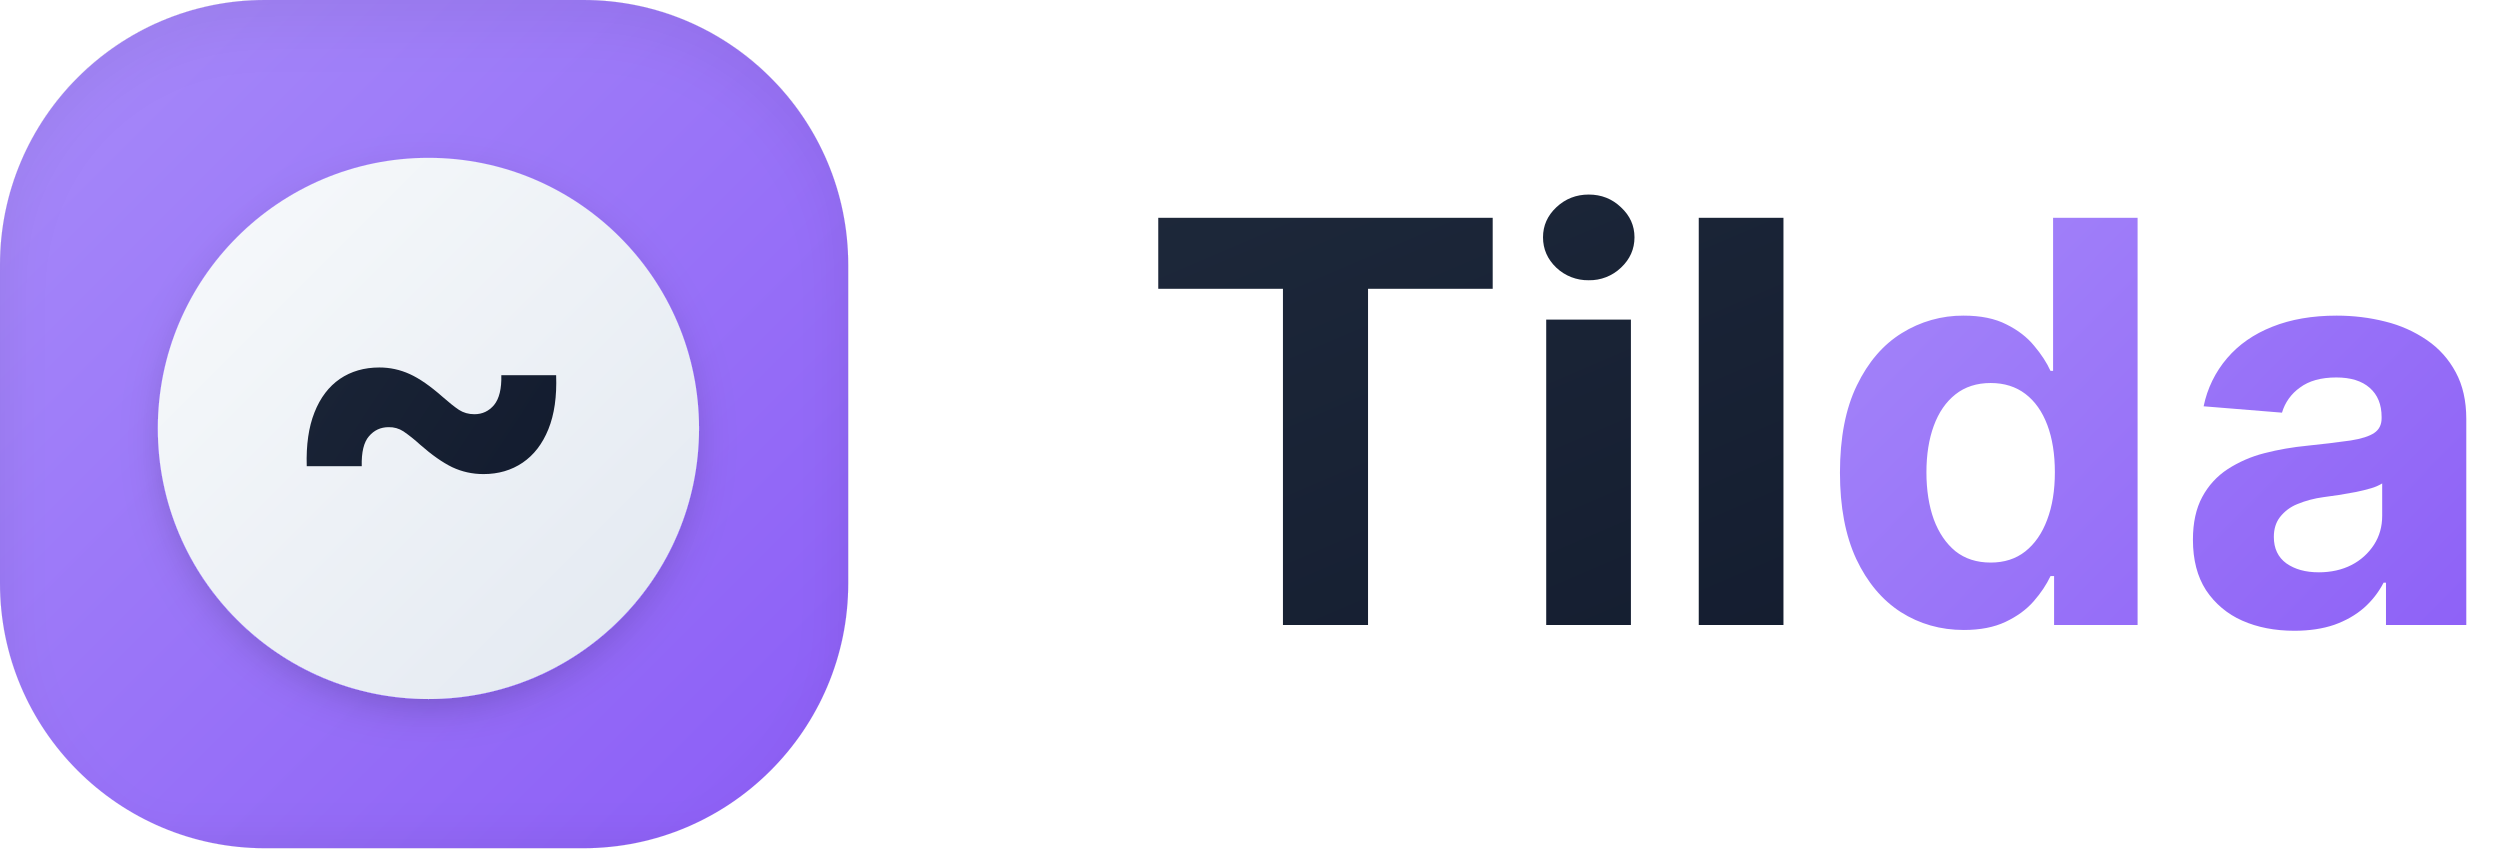
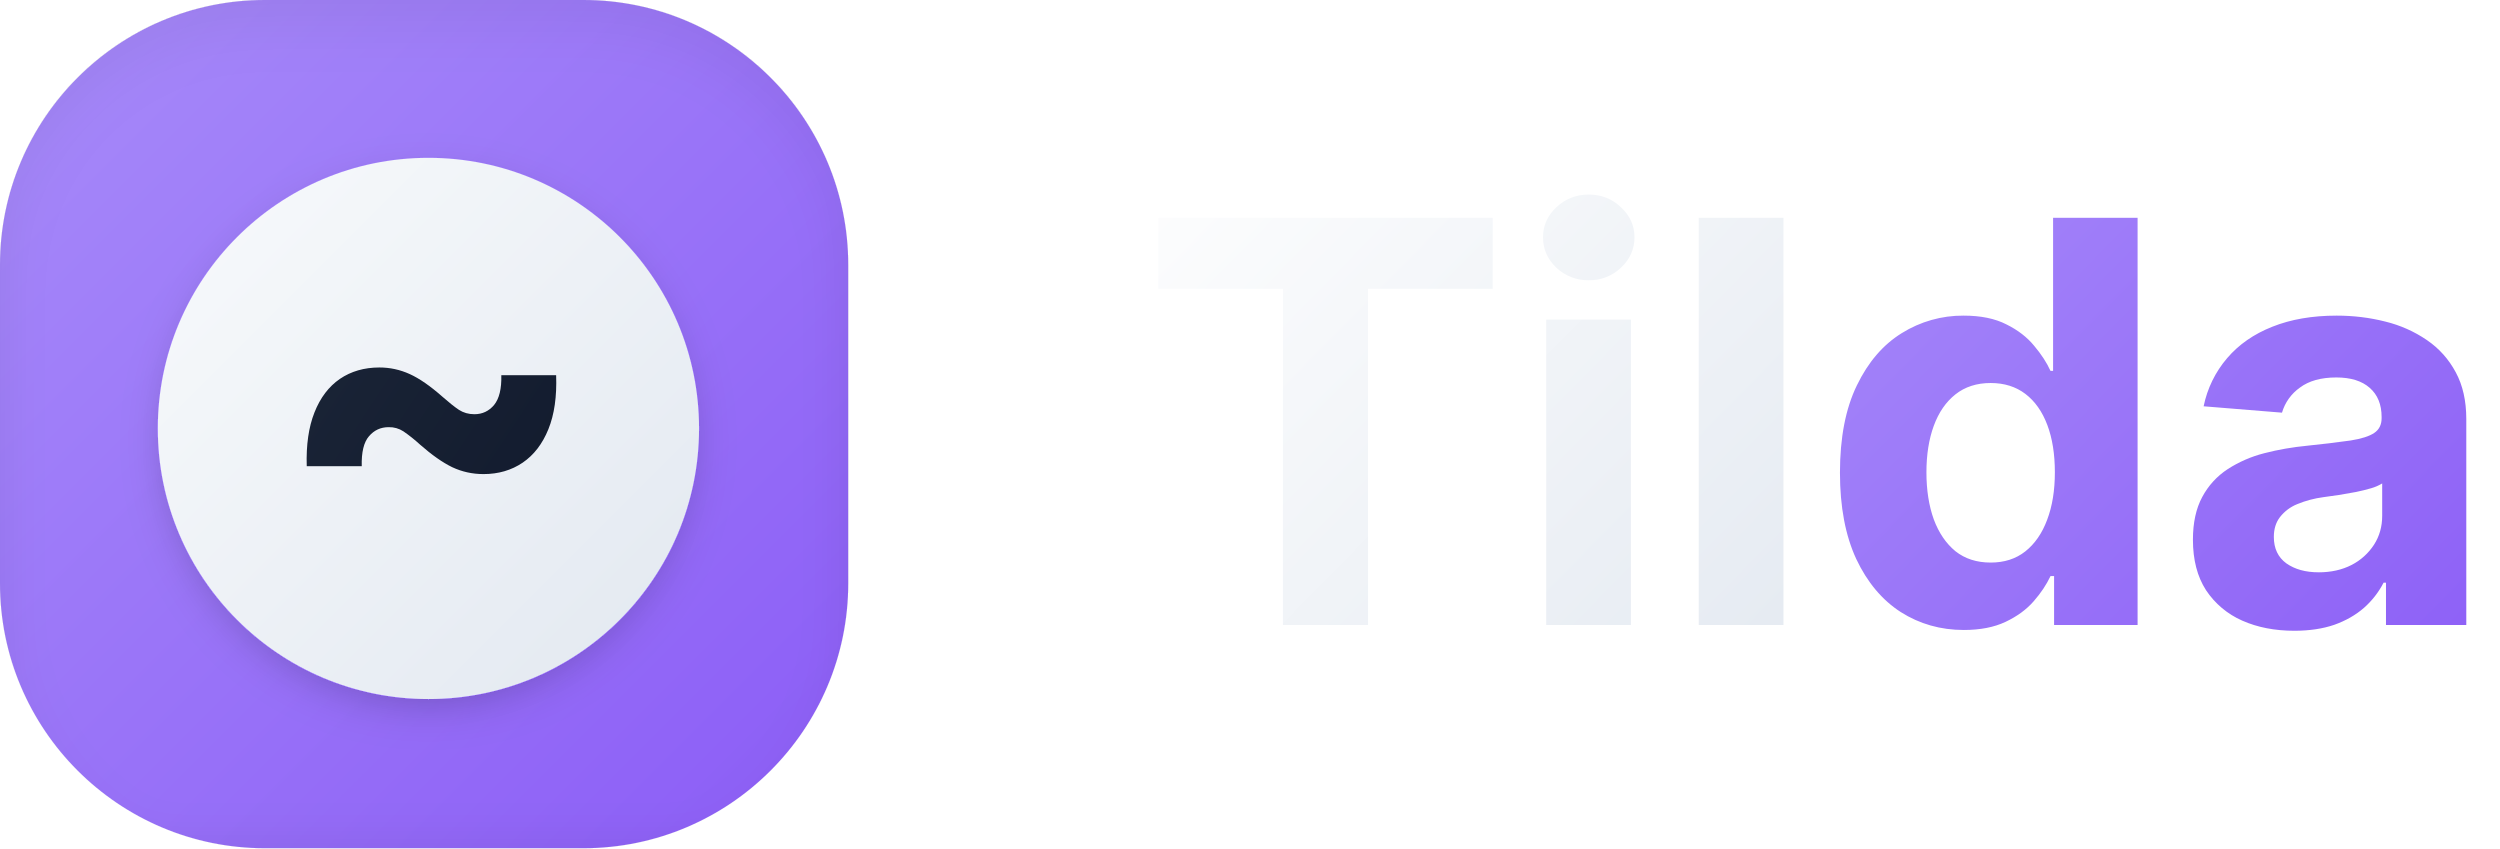
<svg xmlns="http://www.w3.org/2000/svg" width="112" height="38" fill="none" viewBox="0 0 112 38">
  <g filter="url(#a)">
    <rect width="38" height="38" fill="url(#b)" rx="11.875" />
  </g>
  <g filter="url(#c)">
    <circle cx="19.194" cy="19.194" r="12.123" fill="url(#d)" />
  </g>
-   <path fill="url(#e)" d="M13.742 20.885c-.03-.95.086-1.753.347-2.41.261-.659.64-1.158 1.137-1.5.503-.341 1.093-.512 1.77-.512.473 0 .925.098 1.357.294.432.195.921.534 1.469 1.017.291.256.537.452.738.587.201.13.432.196.693.196.357 0 .65-.138.882-.414.23-.282.339-.726.324-1.334h2.456c.035.955-.08 1.76-.347 2.419-.266.657-.65 1.157-1.153 1.499-.502.341-1.087.512-1.755.512-.497 0-.964-.103-1.401-.309-.432-.21-.912-.547-1.439-1.01a6.846 6.846 0 0 0-.746-.595 1.156 1.156 0 0 0-.663-.188c-.356 0-.65.136-.881.407-.231.266-.34.713-.324 1.341h-2.464Z" />
+   <path fill="url(#e)" d="M13.742 20.885c-.03-.95.086-1.753.347-2.41.261-.659.64-1.158 1.137-1.5.503-.341 1.093-.512 1.77-.512.473 0 .925.098 1.357.294.432.195.922.534 1.469 1.017.291.256.537.452.738.587.201.13.432.196.693.196.357 0 .65-.138.882-.414.23-.282.339-.726.324-1.334h2.456c.035.955-.08 1.76-.347 2.419-.266.657-.65 1.157-1.152 1.499-.503.341-1.088.512-1.756.512-.497 0-.964-.103-1.401-.309-.432-.21-.912-.547-1.439-1.01a6.857 6.857 0 0 0-.746-.595 1.156 1.156 0 0 0-.663-.188c-.356 0-.65.136-.881.407-.231.266-.34.713-.324 1.341h-2.464Z" />
  <path fill="url(#f)" d="M51.89 12.938v-3.18h14.983v3.18h-5.585V28h-3.812V12.938H51.89ZM69.27 28V14.318h3.795V28H69.27Zm1.906-15.445a2.061 2.061 0 0 1-1.452-.562c-.398-.38-.597-.834-.597-1.362 0-.523.2-.971.597-1.345.404-.38.888-.57 1.452-.57s1.045.19 1.443.57c.404.374.606.822.606 1.345 0 .528-.202.982-.606 1.362a2.03 2.03 0 0 1-1.443.562Zm8.723-2.797V28h-3.795V9.758h3.795Z" />
  <path fill="url(#g)" d="M87.979 28.223c-1.04 0-1.98-.267-2.824-.802-.837-.54-1.502-1.333-1.995-2.378-.487-1.051-.73-2.34-.73-3.866 0-1.568.252-2.871.757-3.91.505-1.046 1.176-1.826 2.013-2.343a5.158 5.158 0 0 1 2.77-.784c.766 0 1.404.13 1.915.392.517.255.932.576 1.247.962.32.38.564.754.73 1.122h.116V9.758h3.786V28h-3.741v-2.191h-.16c-.179.38-.43.757-.757 1.131-.321.368-.74.674-1.256.918-.511.243-1.135.365-1.871.365Zm1.203-3.02c.611 0 1.128-.166 1.55-.499.427-.338.754-.81.98-1.416.23-.606.346-1.315.346-2.129 0-.813-.112-1.52-.338-2.12-.226-.6-.552-1.063-.98-1.39-.427-.326-.947-.49-1.558-.49-.624 0-1.15.17-1.577.508-.428.339-.751.808-.971 1.408-.22.6-.33 1.294-.33 2.084 0 .796.11 1.5.33 2.111.226.606.55 1.08.97 1.425.428.339.954.508 1.578.508Zm13.603 3.055c-.873 0-1.651-.151-2.333-.454a3.755 3.755 0 0 1-1.622-1.363c-.391-.605-.587-1.36-.587-2.262 0-.76.139-1.399.418-1.915a3.39 3.39 0 0 1 1.14-1.247 5.535 5.535 0 0 1 1.639-.713c.618-.16 1.265-.273 1.942-.338a49.17 49.17 0 0 0 1.924-.232c.487-.077.84-.19 1.06-.339.22-.148.33-.368.33-.659v-.053c0-.564-.179-1-.535-1.31-.35-.308-.849-.463-1.496-.463-.683 0-1.227.152-1.63.455a2.091 2.091 0 0 0-.802 1.122l-3.51-.285a4.768 4.768 0 0 1 1.052-2.156c.522-.611 1.196-1.08 2.022-1.407.831-.333 1.793-.499 2.886-.499.76 0 1.487.09 2.182.267a5.7 5.7 0 0 1 1.861.829c.547.374.977.855 1.292 1.443.315.582.472 1.28.472 2.093V28h-3.598v-1.897h-.107a3.87 3.87 0 0 1-.882 1.131c-.368.32-.811.573-1.327.757-.517.178-1.114.267-1.791.267Zm1.087-2.618c.558 0 1.051-.11 1.479-.33a2.618 2.618 0 0 0 1.006-.909c.244-.38.365-.81.365-1.291v-1.452a2.016 2.016 0 0 1-.49.214 8.86 8.86 0 0 1-.685.169 42.41 42.41 0 0 1-.766.134 93.53 93.53 0 0 0-.695.098 4.69 4.69 0 0 0-1.167.311 1.862 1.862 0 0 0-.775.58c-.184.237-.276.534-.276.89 0 .517.187.912.561 1.185.38.267.861.4 1.443.4Z" />
  <defs>
    <linearGradient id="b" x1="0" x2="38" y1="0" y2="38" gradientUnits="userSpaceOnUse">
      <stop stop-color="#A78BFA" />
      <stop offset="0" stop-color="#A78BFA" />
      <stop offset="1" stop-color="#8B5CF6" />
    </linearGradient>
    <linearGradient id="d" x1="7.072" x2="31.317" y1="7.072" y2="31.317" gradientUnits="userSpaceOnUse">
      <stop stop-color="#F8FAFC" />
      <stop offset="1" stop-color="#E2E8F0" />
    </linearGradient>
    <linearGradient id="e" x1="12.613" x2="34.484" y1="4.406" y2="18.886" gradientUnits="userSpaceOnUse">
      <stop stop-color="#1E293B" />
      <stop offset="1" stop-color="#0F172A" />
    </linearGradient>
-     <linearGradient id="f" x1="52.995" x2="72.844" y1="4.41" y2="50.727" gradientUnits="userSpaceOnUse">
-       <stop stop-color="#1E293B" />
-       <stop offset="1" stop-color="#0F172A" />
+     <linearGradient id="f" x1="51" x2="81.5" y1="4" y2="34" gradientUnits="userSpaceOnUse">
+       <stop stop-color="#fff" />
+       <stop offset="1" stop-color="#E2E8F0" />
    </linearGradient>
    <linearGradient id="g" x1="81.5" x2="112" y1="4" y2="34" gradientUnits="userSpaceOnUse">
      <stop stop-color="#A78BFA" />
      <stop offset="1" stop-color="#8B5CF6" />
    </linearGradient>
    <filter id="a" width="38" height="39.188" x="0" y="0" color-interpolation-filters="sRGB" filterUnits="userSpaceOnUse">
      <feFlood flood-opacity="0" result="BackgroundImageFix" />
      <feBlend in="SourceGraphic" in2="BackgroundImageFix" result="shape" />
      <feColorMatrix in="SourceAlpha" result="hardAlpha" values="0 0 0 0 0 0 0 0 0 0 0 0 0 0 0 0 0 0 127 0" />
      <feOffset dy="1.188" />
      <feGaussianBlur stdDeviation="1.188" />
      <feComposite in2="hardAlpha" k2="-1" k3="1" operator="arithmetic" />
      <feColorMatrix values="0 0 0 0 0 0 0 0 0 0 0 0 0 0 0 0 0 0 0.05 0" />
-       <feBlend in2="shape" result="effect1_innerShadow_4_53" />
+       <feBlend in2="shape" result="effect1_innerShadow_7_2" />
    </filter>
    <filter id="c" width="27.808" height="27.808" x="5.29" y="5.884" color-interpolation-filters="sRGB" filterUnits="userSpaceOnUse">
      <feFlood flood-opacity="0" result="BackgroundImageFix" />
      <feColorMatrix in="SourceAlpha" result="hardAlpha" values="0 0 0 0 0 0 0 0 0 0 0 0 0 0 0 0 0 0 127 0" />
-       <feMorphology in="SourceAlpha" radius=".594" result="effect1_dropShadow_4_53" />
+       <feMorphology in="SourceAlpha" radius=".594" result="effect1_dropShadow_7_2" />
      <feOffset dy=".594" />
      <feGaussianBlur stdDeviation=".594" />
      <feComposite in2="hardAlpha" operator="out" />
      <feColorMatrix values="0 0 0 0 0 0 0 0 0 0 0 0 0 0 0 0 0 0 0.1 0" />
-       <feBlend in2="BackgroundImageFix" result="effect1_dropShadow_4_53" />
+       <feBlend in2="BackgroundImageFix" result="effect1_dropShadow_7_2" />
      <feColorMatrix in="SourceAlpha" result="hardAlpha" values="0 0 0 0 0 0 0 0 0 0 0 0 0 0 0 0 0 0 127 0" />
      <feOffset dy=".594" />
      <feGaussianBlur stdDeviation=".891" />
      <feComposite in2="hardAlpha" operator="out" />
      <feColorMatrix values="0 0 0 0 0 0 0 0 0 0 0 0 0 0 0 0 0 0 0.1 0" />
-       <feBlend in2="effect1_dropShadow_4_53" result="effect2_dropShadow_4_53" />
-       <feBlend in="SourceGraphic" in2="effect2_dropShadow_4_53" result="shape" />
+       <feBlend in2="effect1_dropShadow_7_2" result="effect2_dropShadow_7_2" />
+       <feBlend in="SourceGraphic" in2="effect2_dropShadow_7_2" result="shape" />
    </filter>
  </defs>
</svg>
